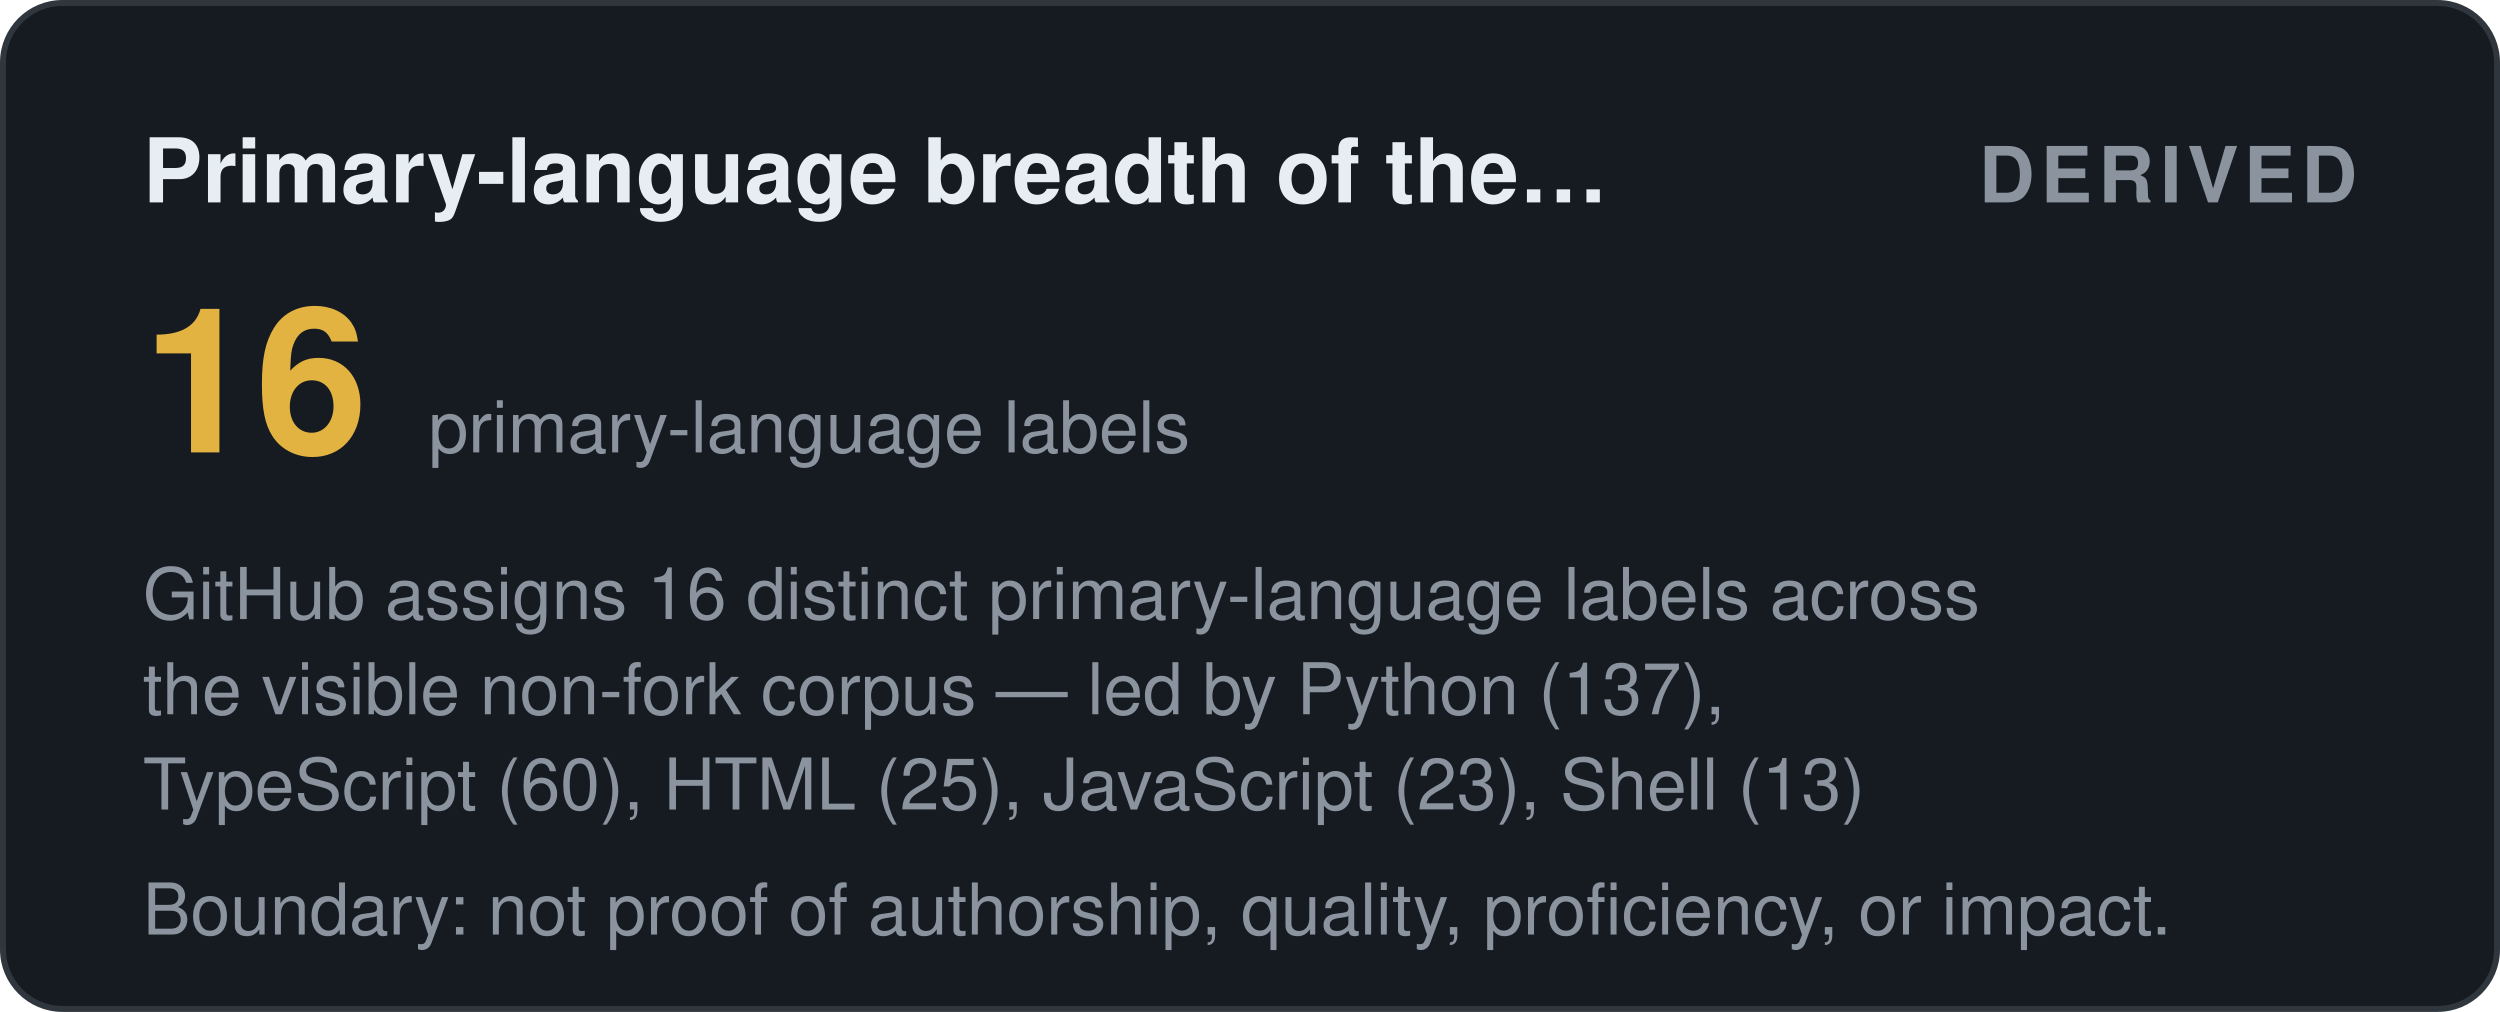
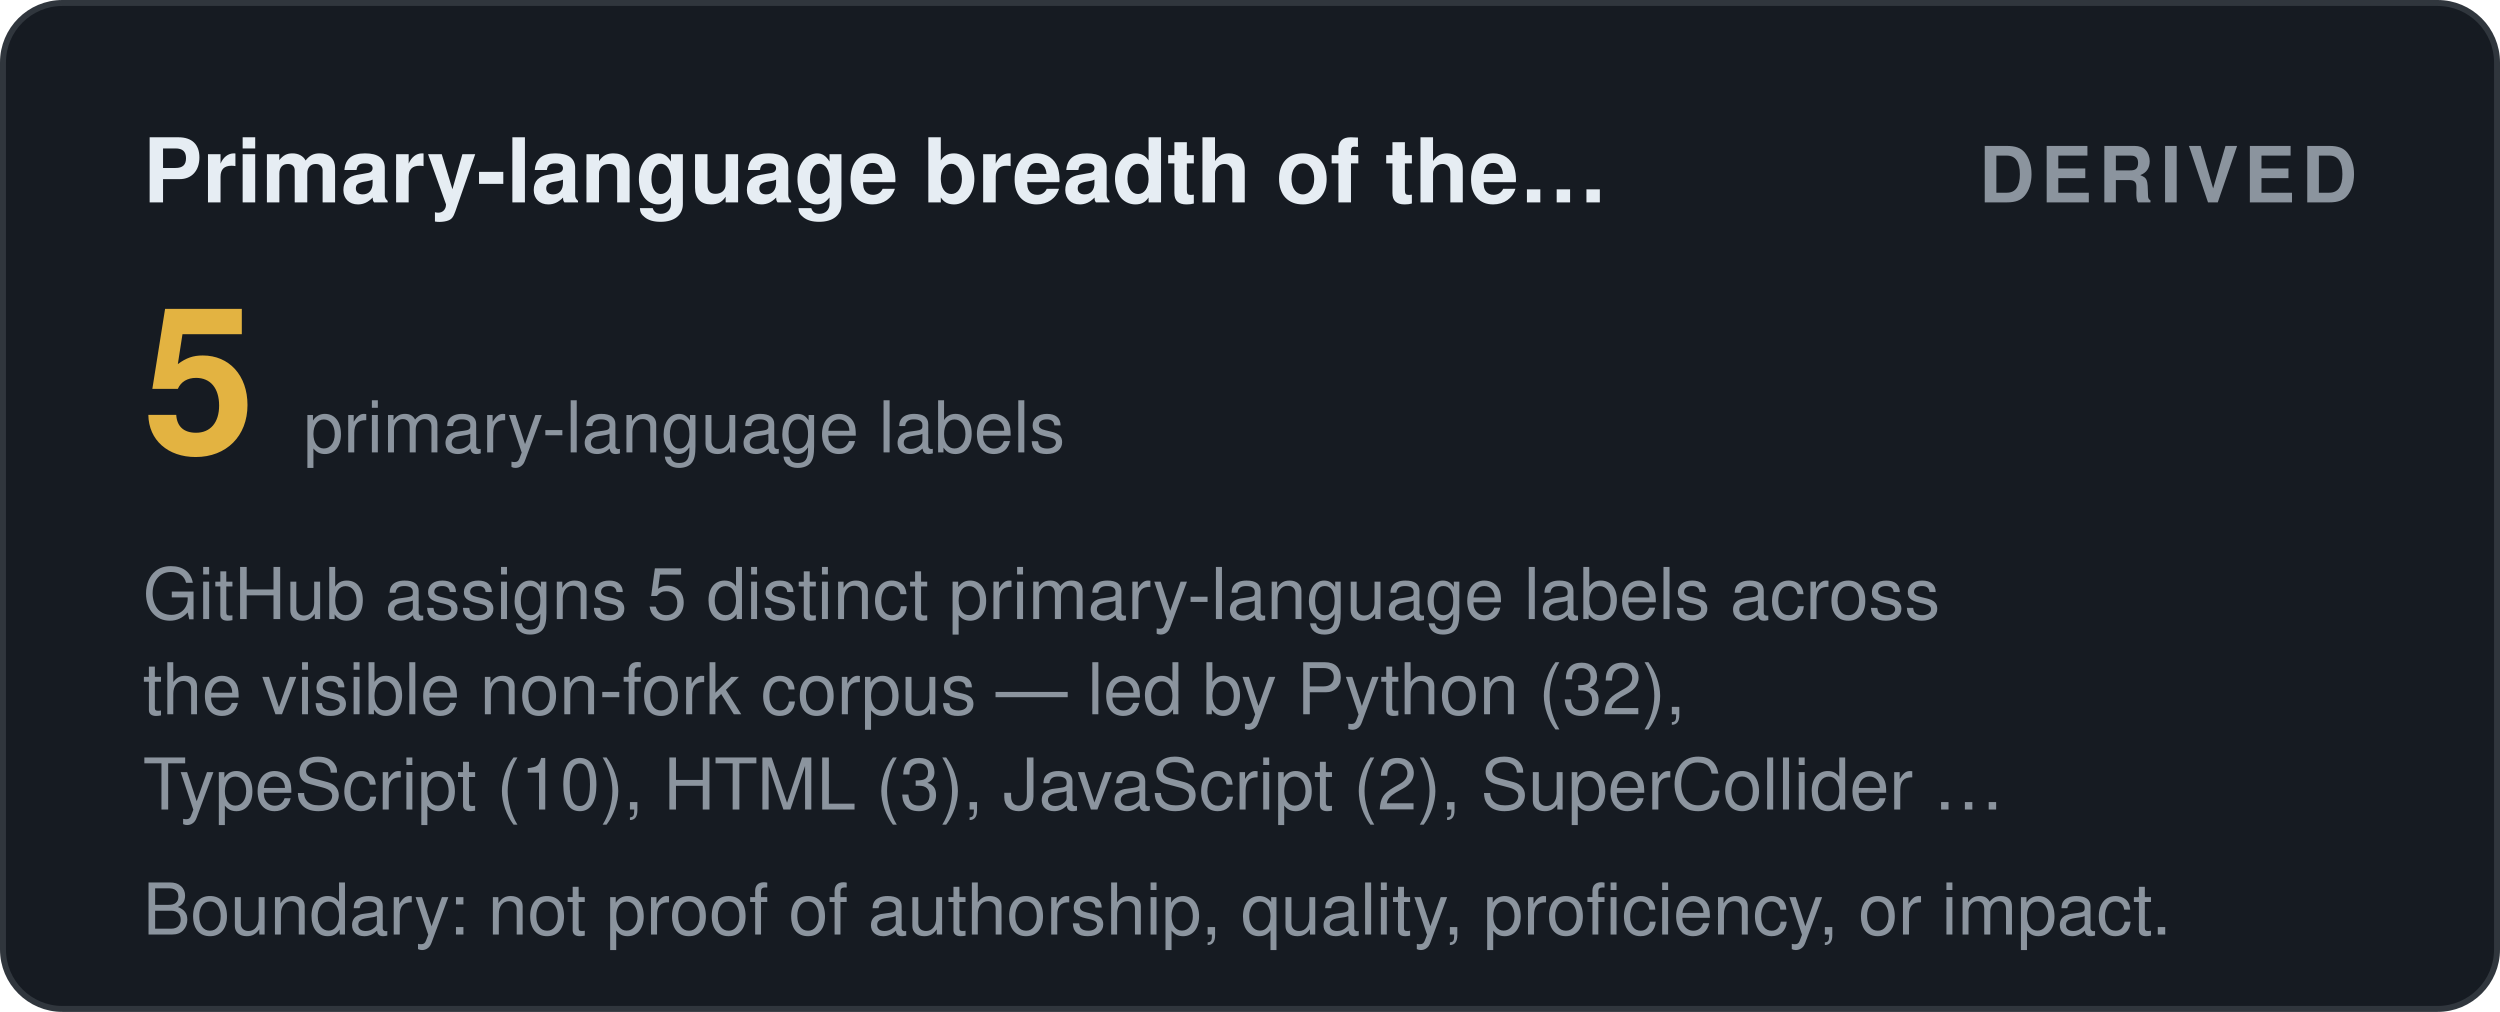
<svg xmlns="http://www.w3.org/2000/svg" width="420" height="170" viewBox="0 0 420 170" role="img" aria-label="Primary-language breadth of the visible corpus: derived">
  <style>
    .t { font: 600 15px 'Segoe UI', Helvetica, Arial, sans-serif; fill: #e6edf3; }
    .big { font: 700 34px 'Segoe UI', Helvetica, Arial, sans-serif; fill: #e3b341; }
    .status, .tier { font: 700 13px 'Segoe UI', Helvetica, Arial, sans-serif; letter-spacing: 1px; }
    .ev { font: 400 12px 'Segoe UI', Helvetica, Arial, sans-serif; fill: #8b949e; }
    .fade { opacity: 1; }
  </style>
  <defs>
    <linearGradient id="shL" x1="0%" y1="0%" x2="100%" y2="0%">
      <stop offset="0%" stop-color="#9e7b2a" />
      <stop offset="50%" stop-color="#e3b341">
        <animate attributeName="offset" values="0.2;0.8;0.2" dur="6s" repeatCount="indefinite" />
      </stop>
      <stop offset="100%" stop-color="#9e7b2a" />
    </linearGradient>
  </defs>
  <rect width="419" height="169" x="0.5" y="0.5" rx="10" fill="#161b22" stroke="#30363d" />
  <text class="t fade" x="24" y="34">Primary-language breadth of the…</text>
  <text class="status fade d1" x="396" y="34" text-anchor="end" fill="#8b949e">DERIVED</text>
-   <text class="big fade d1" x="24" y="76">16</text>
-   <text class="ev fade d2" x="72" y="76">primary-language labels</text>
-   <text class="ev fade d2" x="24" y="104">GitHub assigns 16 distinct primary-language labels across</text>
-   <text class="ev fade d3" x="24" y="120">the visible non-fork corpus — led by Python (137),</text>
-   <text class="ev fade d4" x="24" y="136">TypeScript (60), HTML (25), JavaScript (23), Shell (13)</text>
+   <text class="big fade d1" x="24" y="76">5</text>
+   <text class="ev fade d2" x="51" y="76">primary-language labels</text>
+   <text class="ev fade d2" x="24" y="104">GitHub assigns 5 distinct primary-language labels across</text>
+   <text class="ev fade d3" x="24" y="120">the visible non-fork corpus — led by Python (32),</text>
+   <text class="ev fade d4" x="24" y="136">TypeScript (10), HTML (3), JavaScript (2), SuperCollider …</text>
  <text class="ev fade d4" x="24" y="157">Boundary: not proof of authorship, quality, proficiency, or impact.</text>
</svg>
